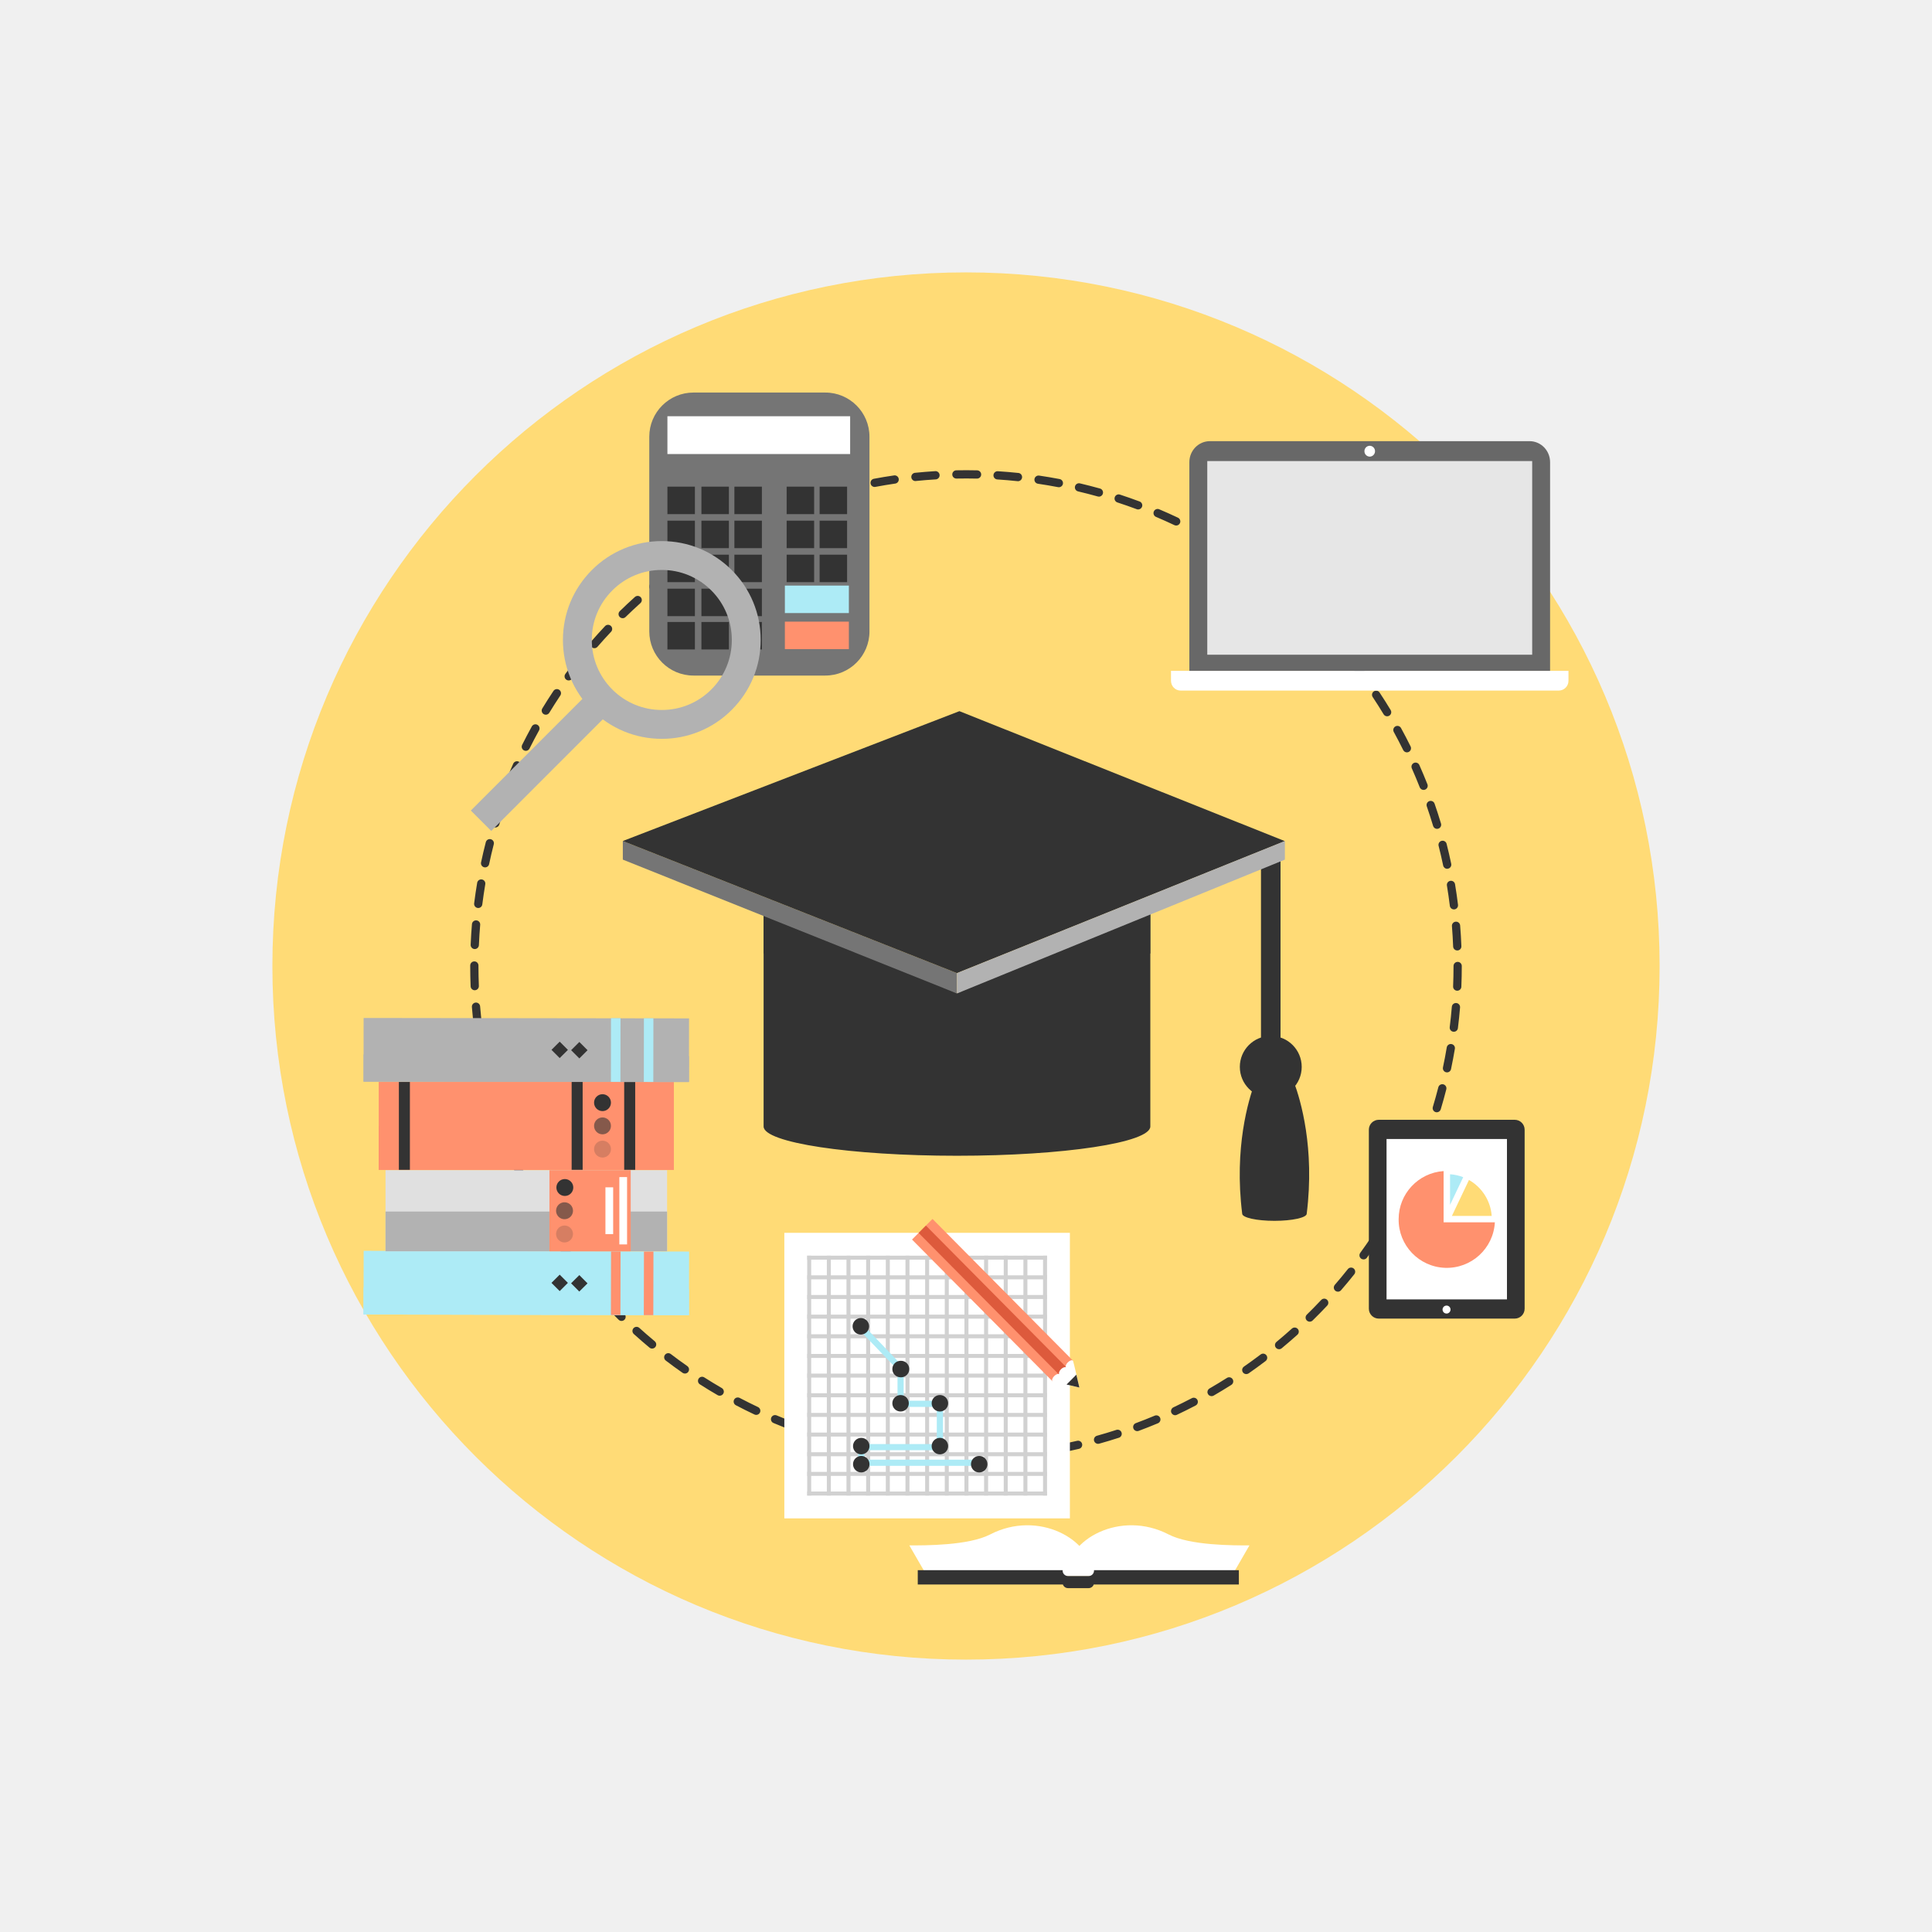
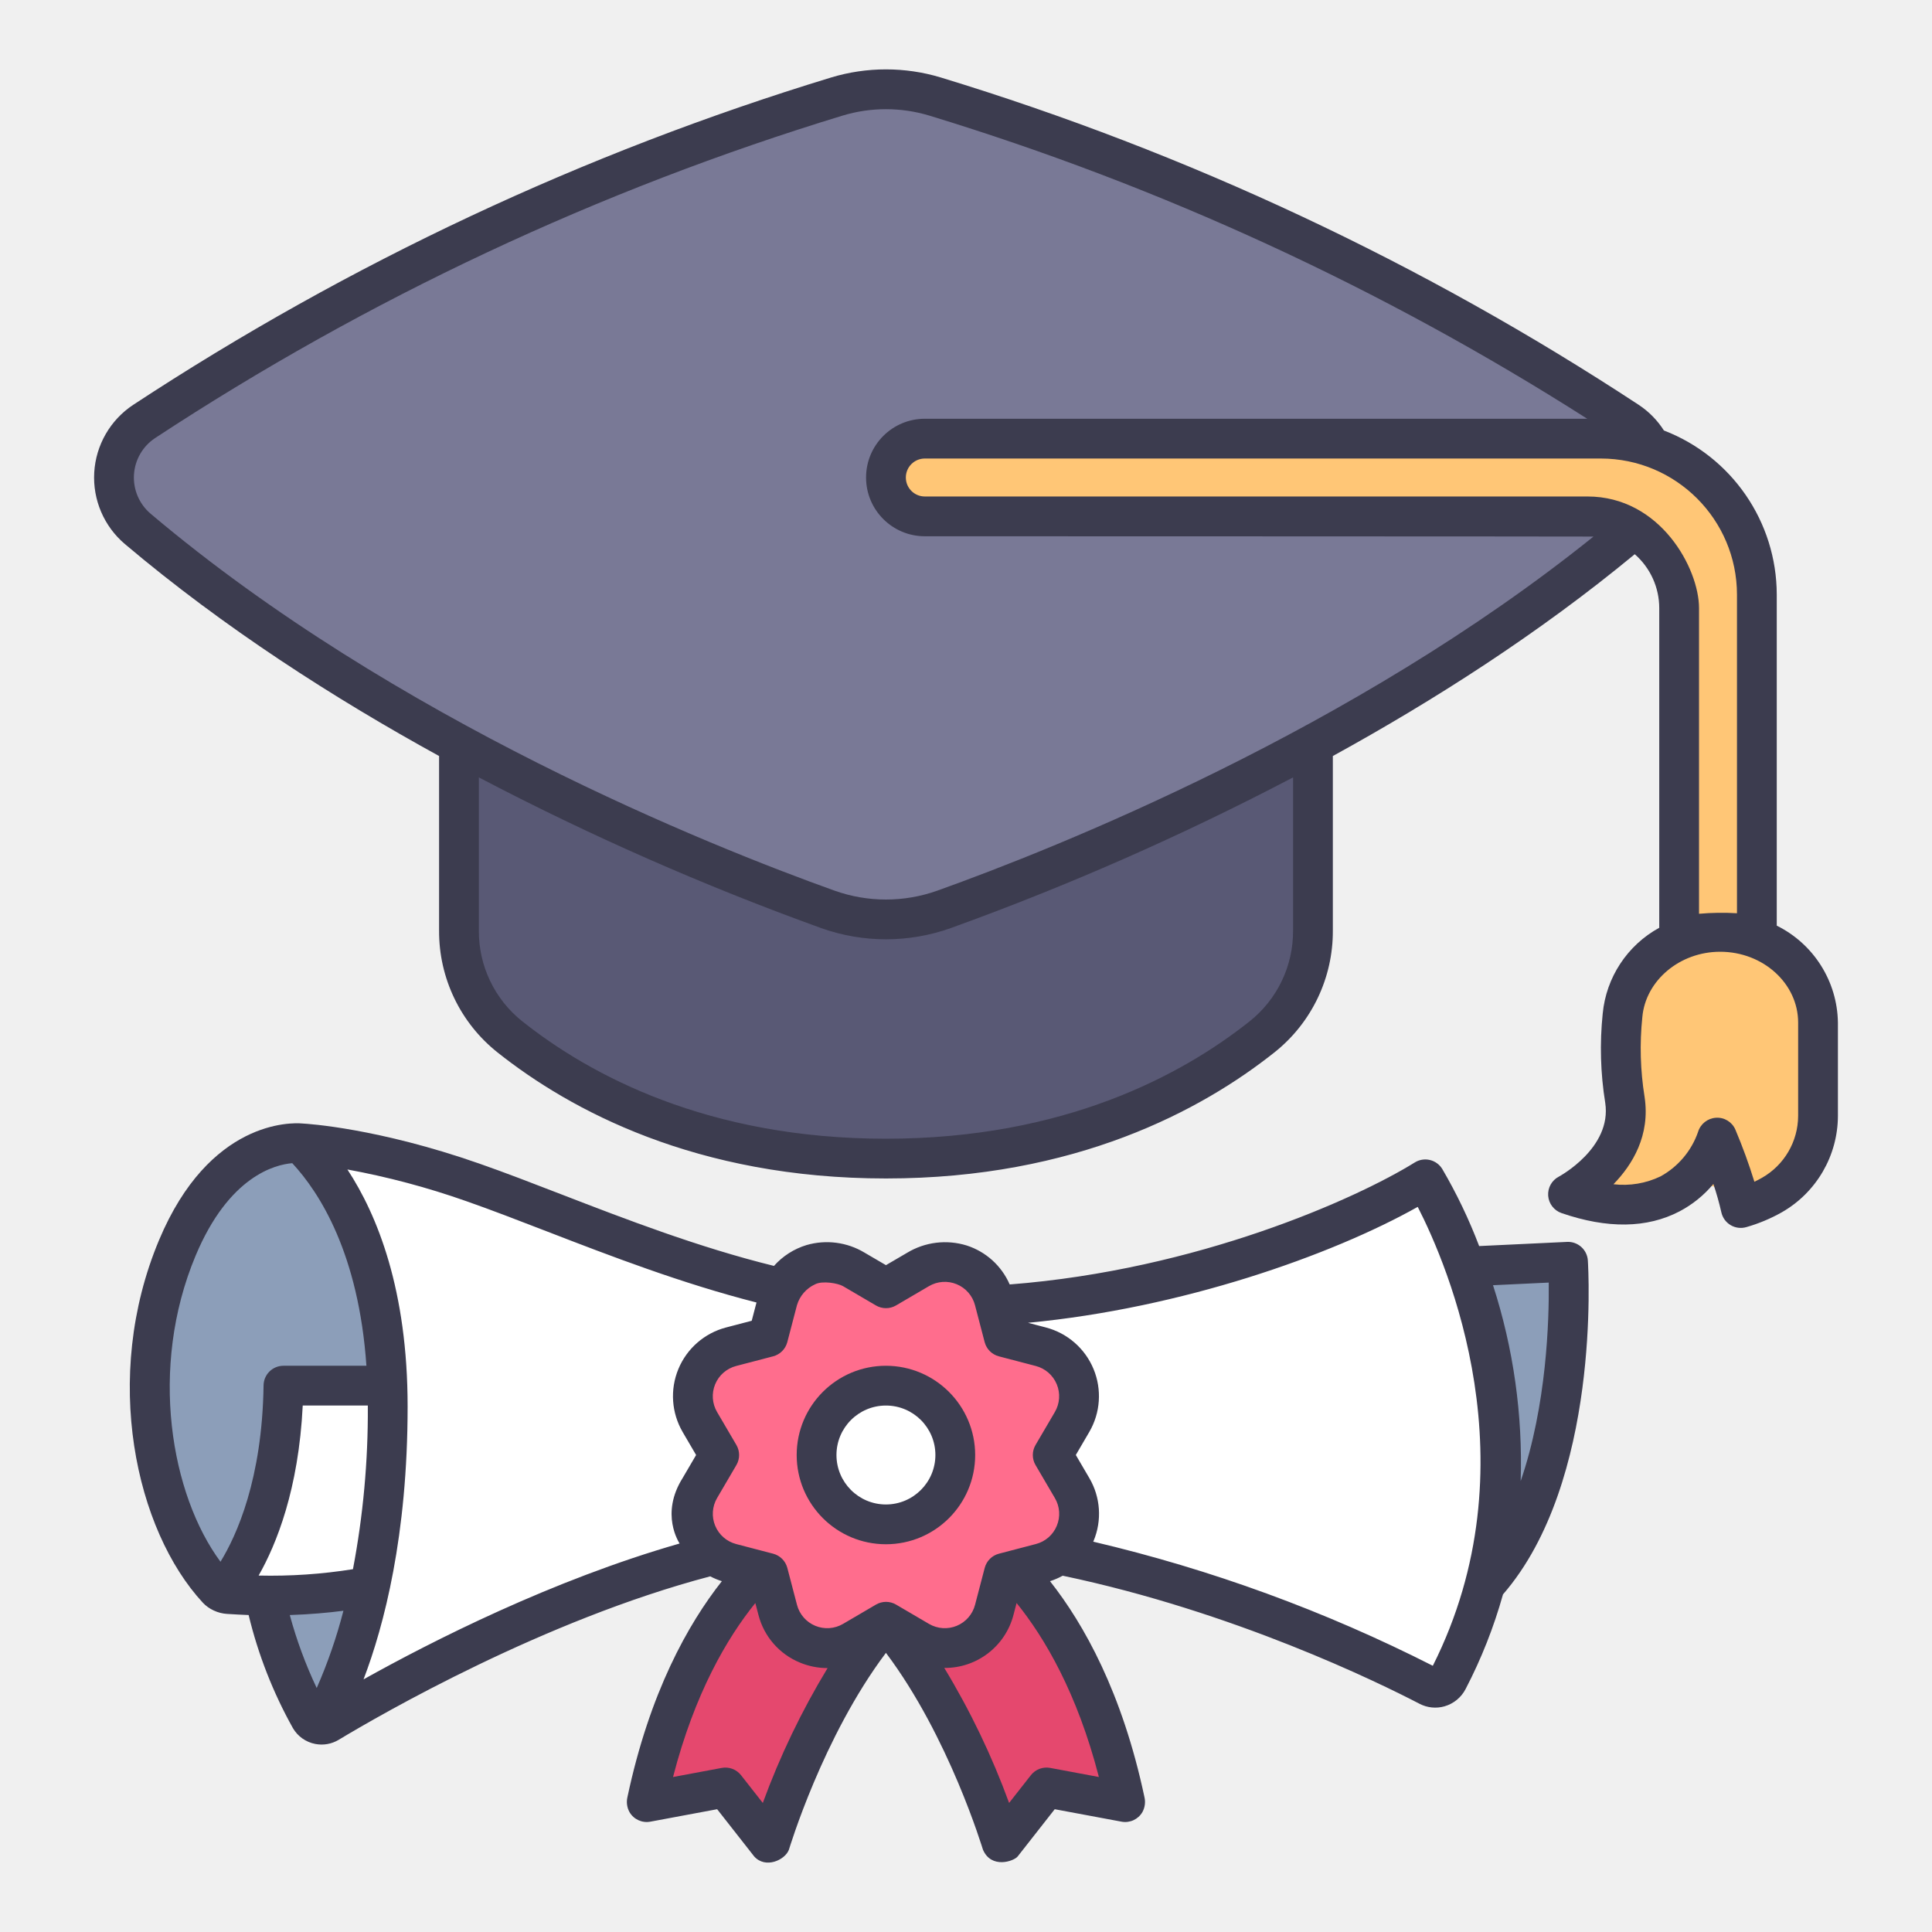
- <svg xmlns="http://www.w3.org/2000/svg" viewBox="0 0 180 180" xml:space="preserve">
-   <path fill="#FFDB76" d="M154.622 89.999c0 35.691-28.933 64.623-64.623 64.623-35.689 0-64.621-28.932-64.621-64.623 0-35.689 28.932-64.621 64.621-64.621 35.69 0 64.623 28.932 64.623 64.621z" />
-   <path fill="#333" d="M90.937 136.181a.384.384 0 0 1-.007-.768 47.812 47.812 0 0 0 1.902-.078.38.38 0 0 1 .406.36.382.382 0 0 1-.359.406c-.638.04-1.289.066-1.935.079l-.007.001zm-1.919-.001h-.008a46.52 46.52 0 0 1-1.934-.081.382.382 0 0 1-.359-.406.384.384 0 0 1 .406-.359 48.77 48.77 0 0 0 1.902.079.384.384 0 0 1-.007.767zm5.75-.236a.383.383 0 0 1-.039-.765c.63-.066 1.267-.146 1.889-.236a.387.387 0 0 1 .435.325.386.386 0 0 1-.324.436c-.633.091-1.279.173-1.921.238-.014.002-.028.002-.04.002zm-9.58-.004a.383.383 0 0 1-2.285-.679.382.382 0 0 1 .436-.324c.626.092 1.261.171 1.888.237a.384.384 0 0 1-.039.766zm13.376-.549a.386.386 0 0 1-.377-.312.385.385 0 0 1 .306-.449 42.697 42.697 0 0 0 1.862-.393.384.384 0 1 1 .175.748c-.624.146-1.261.28-1.894.4a.437.437 0 0 1-.072.006zm-17.172-.009a.351.351 0 0 1-.072-.007 45.423 45.423 0 0 1-1.894-.401.383.383 0 0 1-.286-.462.381.381 0 0 1 .461-.285c.613.143 1.239.276 1.862.395.208.04.345.24.306.448a.385.385 0 0 1-.377.312zm20.91-.862a.386.386 0 0 1-.37-.281.386.386 0 0 1 .268-.473c.61-.17 1.224-.355 1.822-.55a.384.384 0 0 1 .237.73c-.609.198-1.233.386-1.854.559a.362.362 0 0 1-.103.015zm-24.648-.013a.382.382 0 0 1-.104-.014 47.065 47.065 0 0 1-1.853-.559.384.384 0 1 1 .237-.73c.6.195 1.213.38 1.822.551a.383.383 0 0 1-.102.752zm28.299-1.172a.384.384 0 0 1-.133-.743c.59-.22 1.183-.454 1.765-.698a.384.384 0 1 1 .298.708c-.591.248-1.195.487-1.795.71a.4.4 0 0 1-.135.023zM74 133.318a.392.392 0 0 1-.134-.025 45.067 45.067 0 0 1-1.804-.715.384.384 0 1 1 .298-.708c.585.246 1.182.483 1.772.704a.384.384 0 0 1-.132.744zm35.482-1.465a.385.385 0 0 1-.163-.732c.568-.269 1.14-.553 1.7-.845a.385.385 0 1 1 .356.681c-.568.297-1.151.587-1.729.858a.371.371 0 0 1-.164.038zm-39.027-.03a.383.383 0 0 1-.163-.037 43.1 43.1 0 0 1-1.735-.865.384.384 0 0 1 .357-.68c.562.296 1.137.581 1.706.851a.385.385 0 0 1 .184.511.386.386 0 0 1-.349.22zm42.422-1.747a.383.383 0 0 1-.192-.715 45.29 45.29 0 0 0 1.626-.984.383.383 0 1 1 .412.647c-.541.344-1.099.681-1.653 1.003a.398.398 0 0 1-.193.049zm-45.825-.04a.373.373 0 0 1-.191-.052 42.224 42.224 0 0 1-1.656-1.008.383.383 0 1 1 .413-.646 46.38 46.38 0 0 0 1.627.99.383.383 0 0 1-.193.716zm49.061-2.014a.383.383 0 0 1-.219-.699c.52-.361 1.038-.738 1.539-1.117a.384.384 0 1 1 .463.611c-.508.386-1.035.769-1.563 1.137a.388.388 0 0 1-.22.068zm-52.3-.05a.378.378 0 0 1-.221-.07 43.651 43.651 0 0 1-1.563-1.141.383.383 0 1 1 .465-.611c.503.384 1.02.762 1.538 1.123a.383.383 0 0 1-.219.699zm55.355-2.268a.384.384 0 0 1-.245-.68 46.48 46.48 0 0 0 1.44-1.242.386.386 0 0 1 .544.028c.141.157.128.4-.03.543-.476.427-.969.852-1.465 1.264a.382.382 0 0 1-.244.087zm-58.411-.06a.382.382 0 0 1-.245-.089c-.494-.41-.986-.838-1.463-1.268a.384.384 0 1 1 .516-.569c.468.423.952.842 1.439 1.247a.384.384 0 0 1-.247.679zm61.264-2.506a.383.383 0 0 1-.268-.657c.452-.443.9-.9 1.334-1.359a.384.384 0 1 1 .559.526c-.439.467-.896.932-1.355 1.382a.389.389 0 0 1-.27.108zm-64.112-.068a.385.385 0 0 1-.269-.11 47.726 47.726 0 0 1-1.353-1.385.382.382 0 0 1 .019-.542.381.381 0 0 1 .542.018c.431.46.879.917 1.33 1.361a.384.384 0 0 1-.269.658zm66.741-2.726a.385.385 0 0 1-.29-.636c.413-.478.822-.971 1.215-1.466a.384.384 0 0 1 .602.478c-.4.503-.815 1.005-1.236 1.489a.378.378 0 0 1-.291.135zm-69.365-.073a.386.386 0 0 1-.291-.133c-.42-.488-.834-.989-1.232-1.492a.385.385 0 0 1 .603-.477c.391.493.799.986 1.211 1.467a.383.383 0 0 1-.291.635zm71.755-2.934a.383.383 0 0 1-.31-.61c.371-.51.739-1.036 1.09-1.562a.38.38 0 0 1 .532-.107.385.385 0 0 1 .106.533c-.356.535-.73 1.07-1.108 1.589a.385.385 0 0 1-.31.157zm-74.136-.074a.388.388 0 0 1-.312-.158 48.424 48.424 0 0 1-1.103-1.588.387.387 0 0 1 .108-.533.383.383 0 0 1 .532.107c.348.524.714 1.05 1.085 1.562a.384.384 0 0 1-.31.61zm76.267-3.122a.385.385 0 0 1-.328-.584c.328-.538.65-1.093.955-1.648a.384.384 0 1 1 .674.371 45.47 45.47 0 0 1-.973 1.677.386.386 0 0 1-.328.184zm-78.386-.072a.38.38 0 0 1-.329-.187 44.739 44.739 0 0 1-.966-1.672.383.383 0 1 1 .672-.37c.304.552.622 1.104.95 1.645a.386.386 0 0 1-.327.584zm80.243-3.294a.386.386 0 0 1-.345-.556c.283-.568.558-1.147.814-1.725.087-.193.314-.28.507-.193.193.086.28.312.194.508a48.93 48.93 0 0 1-.827 1.753.381.381 0 0 1-.343.213zm-82.089-.064a.383.383 0 0 1-.344-.213 44.748 44.748 0 0 1-.821-1.748.383.383 0 1 1 .701-.312c.256.575.528 1.153.808 1.718a.383.383 0 0 1-.344.555zm83.657-3.447a.385.385 0 0 1-.358-.526c.233-.588.458-1.189.666-1.787a.383.383 0 1 1 .725.252 44.5 44.5 0 0 1-.678 1.818.38.38 0 0 1-.355.243zm-85.211-.051a.382.382 0 0 1-.358-.243 47.114 47.114 0 0 1-.673-1.813.384.384 0 1 1 .725-.253c.206.596.429 1.195.661 1.784a.384.384 0 0 1-.355.525zm86.477-3.583a.385.385 0 0 1-.368-.496c.183-.606.354-1.225.511-1.833a.383.383 0 1 1 .743.191 45.35 45.35 0 0 1-.518 1.864.388.388 0 0 1-.368.274zm-87.738-.042a.383.383 0 0 1-.367-.274 45.045 45.045 0 0 1-.518-1.865.383.383 0 1 1 .744-.189c.156.612.327 1.229.509 1.833a.383.383 0 0 1-.368.495zm88.689-3.677a.385.385 0 0 1-.376-.463c.131-.617.251-1.246.355-1.87a.384.384 0 0 1 .757.128 47.852 47.852 0 0 1-.36 1.9.383.383 0 0 1-.376.305zm-89.637-.042a.382.382 0 0 1-.375-.306 45.18 45.18 0 0 1-.359-1.902.384.384 0 0 1 .757-.125c.104.623.223 1.252.354 1.869a.384.384 0 0 1-.377.464zm90.273-3.742a.384.384 0 0 1-.382-.432c.078-.626.146-1.263.197-1.894a.383.383 0 1 1 .766.063c-.053.642-.12 1.289-.2 1.925a.384.384 0 0 1-.381.338zm-90.905-.043a.385.385 0 0 1-.381-.337 46.004 46.004 0 0 1-.198-1.926.383.383 0 0 1 .352-.413.382.382 0 0 1 .414.352c.052.628.117 1.266.195 1.893a.386.386 0 0 1-.334.429l-.048.002zm91.224-3.782h-.018a.383.383 0 0 1-.367-.399 48.36 48.36 0 0 0 .039-1.903.384.384 0 0 1 .769 0c0 .642-.014 1.292-.04 1.936a.383.383 0 0 1-.383.366zm-91.538-.043a.383.383 0 0 1-.383-.368 47.495 47.495 0 0 1-.038-1.892v-.044a.383.383 0 0 1 .768 0v.044c0 .621.013 1.246.037 1.86a.382.382 0 0 1-.368.398c-.004.002-.011.002-.016.002zm91.54-3.707a.384.384 0 0 1-.384-.367 44.368 44.368 0 0 0-.113-1.901.383.383 0 0 1 .352-.413.381.381 0 0 1 .413.353c.053.638.091 1.288.116 1.931a.381.381 0 0 1-.368.398l-.016-.001zm-91.536-.131h-.016a.384.384 0 0 1-.368-.4 47.91 47.91 0 0 1 .121-1.932.385.385 0 0 1 .767.064c-.054.63-.094 1.269-.12 1.899a.384.384 0 0 1-.384.369zm91.226-3.694a.387.387 0 0 1-.382-.336 46.66 46.66 0 0 0-.271-1.884.38.38 0 0 1 .315-.441.382.382 0 0 1 .441.315c.105.632.198 1.276.276 1.916a.384.384 0 0 1-.333.428c-.016.002-.03.002-.046.002zm-90.904-.13a.385.385 0 0 1-.381-.433c.08-.637.175-1.282.282-1.914a.382.382 0 1 1 .755.128 48.43 48.43 0 0 0-.277 1.882.382.382 0 0 1-.379.337zm90.275-3.655a.383.383 0 0 1-.375-.307 45.52 45.52 0 0 0-.43-1.854.385.385 0 0 1 .744-.19c.158.624.306 1.259.436 1.886a.383.383 0 0 1-.297.455.304.304 0 0 1-.078.01zm-89.637-.13a.384.384 0 0 1-.375-.463c.133-.629.282-1.263.442-1.884a.383.383 0 1 1 .743.191 42.95 42.95 0 0 0-.434 1.853.385.385 0 0 1-.376.303zm88.693-3.589a.385.385 0 0 1-.368-.274 44.427 44.427 0 0 0-.584-1.811.384.384 0 1 1 .725-.252c.211.605.41 1.226.595 1.843a.382.382 0 0 1-.258.476.352.352 0 0 1-.11.018zm-87.737-.127a.385.385 0 0 1-.367-.496 45.13 45.13 0 0 1 .601-1.846.381.381 0 0 1 .489-.235c.2.069.306.289.236.488a46.827 46.827 0 0 0-.591 1.815.384.384 0 0 1-.368.274zm86.482-3.501a.384.384 0 0 1-.357-.242 46.182 46.182 0 0 0-.732-1.751.384.384 0 1 1 .701-.312c.26.586.511 1.185.746 1.78a.382.382 0 0 1-.218.497.347.347 0 0 1-.14.028zm-85.212-.132a.387.387 0 0 1-.358-.526c.239-.6.492-1.199.755-1.786a.385.385 0 0 1 .508-.193c.193.086.28.314.193.506a43.807 43.807 0 0 0-.741 1.758.385.385 0 0 1-.357.241zm83.66-3.367a.388.388 0 0 1-.346-.214 45.684 45.684 0 0 0-.877-1.685.383.383 0 1 1 .672-.369c.31.563.609 1.14.893 1.713a.384.384 0 0 1-.342.555zm-82.09-.143a.384.384 0 0 1-.343-.557c.287-.575.591-1.152.901-1.715a.384.384 0 0 1 .673.371 45.13 45.13 0 0 0-.888 1.688.38.38 0 0 1-.343.213zm80.247-3.218a.38.38 0 0 1-.328-.185c-.326-.54-.667-1.08-1.017-1.606a.383.383 0 1 1 .639-.424c.355.535.703 1.085 1.033 1.633a.382.382 0 0 1-.327.582zm-78.386-.147a.383.383 0 0 1-.327-.583c.333-.549.684-1.099 1.041-1.633a.383.383 0 1 1 .638.427 45.401 45.401 0 0 0-1.024 1.605.384.384 0 0 1-.328.184zm76.27-3.048a.386.386 0 0 1-.312-.158 47.821 47.821 0 0 0-1.147-1.517.384.384 0 1 1 .602-.477 51.51 51.51 0 0 1 1.167 1.542.384.384 0 0 1-.31.61zm-74.137-.144a.382.382 0 0 1-.31-.61c.378-.518.772-1.036 1.175-1.541a.384.384 0 0 1 .6.479 50.067 50.067 0 0 0-1.155 1.515.381.381 0 0 1-.31.157zm71.759-2.866a.386.386 0 0 1-.293-.134 43.74 43.74 0 0 0-1.27-1.416.384.384 0 0 1 .562-.525c.438.468.872.953 1.292 1.441a.385.385 0 0 1-.291.634zm-69.366-.139a.383.383 0 0 1-.29-.635c.42-.484.855-.968 1.298-1.437a.385.385 0 0 1 .56.527c-.436.461-.864.937-1.277 1.411a.38.38 0 0 1-.291.134zm66.745-2.663a.389.389 0 0 1-.271-.109 44.977 44.977 0 0 0-1.384-1.307.384.384 0 0 1 .515-.569c.476.431.95.878 1.408 1.328a.385.385 0 0 1-.268.657zm-64.112-.13a.383.383 0 0 1-.267-.658c.46-.45.935-.895 1.412-1.323a.384.384 0 0 1 .514.572c-.469.421-.937.858-1.39 1.301a.39.39 0 0 1-.269.108zm61.264-2.447a.381.381 0 0 1-.244-.088 45.055 45.055 0 0 0-1.49-1.188.384.384 0 0 1 .466-.61c.51.389 1.019.795 1.515 1.207a.382.382 0 0 1 .05.54.382.382 0 0 1-.297.139zm-58.409-.117a.383.383 0 0 1-.244-.68c.497-.41 1.008-.813 1.517-1.199a.383.383 0 1 1 .464.611c-.501.379-1.003.776-1.492 1.181a.383.383 0 0 1-.245.087zm55.358-2.212a.376.376 0 0 1-.22-.07 48.483 48.483 0 0 0-1.584-1.059.385.385 0 0 1 .413-.648c.543.348 1.085.71 1.61 1.077a.384.384 0 0 1-.219.7zm-52.3-.102a.39.39 0 0 1-.316-.165.386.386 0 0 1 .098-.535 47.276 47.276 0 0 1 1.611-1.068.384.384 0 0 1 .41.649c-.532.337-1.065.691-1.584 1.051a.397.397 0 0 1-.219.068zm49.062-1.967a.373.373 0 0 1-.193-.052 46.714 46.714 0 0 0-1.668-.923.384.384 0 1 1 .359-.68c.568.3 1.139.614 1.695.938a.383.383 0 0 1 .139.525.381.381 0 0 1-.332.192zm-45.824-.084a.385.385 0 0 1-.192-.716c.555-.32 1.125-.633 1.694-.93a.384.384 0 1 1 .356.681c-.56.292-1.121.6-1.666.914a.406.406 0 0 1-.192.051zm42.422-1.706a.384.384 0 0 1-.164-.037 48.197 48.197 0 0 0-1.741-.78.385.385 0 0 1 .3-.707c.592.25 1.188.517 1.771.793a.387.387 0 0 1 .183.512.387.387 0 0 1-.349.219zm-39.026-.067a.384.384 0 0 1-.162-.733 46.325 46.325 0 0 1 1.764-.783.384.384 0 0 1 .297.709c-.58.243-1.164.502-1.735.771a.386.386 0 0 1-.164.036zm35.484-1.431a.368.368 0 0 1-.134-.024c-.595-.222-1.2-.435-1.802-.63a.384.384 0 0 1 .237-.731c.612.201 1.229.417 1.832.642.199.075.3.296.226.495a.386.386 0 0 1-.359.248zm-31.954-.048a.383.383 0 0 1-.133-.744 48.15 48.15 0 0 1 1.829-.635.385.385 0 0 1 .237.731c-.604.195-1.208.405-1.799.623a.357.357 0 0 1-.134.025zm28.301-1.145a.374.374 0 0 1-.104-.015 45.316 45.316 0 0 0-1.844-.475.384.384 0 1 1 .176-.748c.626.149 1.256.31 1.874.482a.386.386 0 0 1-.102.756zm-24.65-.035a.384.384 0 0 1-.102-.754 44.07 44.07 0 0 1 1.877-.479.383.383 0 1 1 .173.748c-.615.143-1.236.301-1.844.47a.374.374 0 0 1-.104.015zm20.913-.843a.358.358 0 0 1-.072-.007 44.502 44.502 0 0 0-1.876-.318.385.385 0 0 1-.324-.437.386.386 0 0 1 .438-.322c.633.094 1.275.202 1.907.322.208.04.345.241.306.45a.387.387 0 0 1-.379.312zm-17.174-.025a.385.385 0 0 1-.07-.761 42.901 42.901 0 0 1 1.909-.317.384.384 0 0 1 .111.759 45.94 45.94 0 0 0-1.878.313.456.456 0 0 1-.072.006zm13.378-.537-.041-.002a45.696 45.696 0 0 0-1.896-.161.382.382 0 0 1-.359-.407.384.384 0 0 1 .408-.358c.642.04 1.291.095 1.928.162a.385.385 0 0 1-.04.766zm-9.581-.014a.385.385 0 0 1-.038-.766 46.816 46.816 0 0 1 1.928-.157.385.385 0 0 1 .047.766 47.038 47.038 0 0 0-1.937.157zm5.752-.229h-.01a46.433 46.433 0 0 0-1.903-.003.384.384 0 1 1-.015-.768 44.623 44.623 0 0 1 1.936.003.384.384 0 0 1-.008.768zM107.173 84.4l-18.014 8.151L71.143 84.4v20.55c0 1.507 8.066 2.729 18.015 2.729s18.015-1.223 18.015-2.729V84.4z" />
-   <path fill="#333" d="M107.172 84.4v4.429l-18.017 8.146-18.012-8.151V84.4l18.016 8.152 18.013-8.152z" />
-   <path fill="#757575" d="M89.157 90.664v1.894l-31.13-12.47v-1.722l.012-.007 31.118 12.305z" />
-   <path fill="#333" d="m89.157 90.665-31.131-12.31 31.361-12.098 30.323 12.109zM117.483 79.597h1.821v19.119h-1.821z" />
-   <path fill="#333" d="M121.277 99.4a2.882 2.882 0 1 0-5.765 0c0 1.59 1.29 2.884 2.882 2.884a2.884 2.884 0 0 0 2.883-2.884z" />
-   <path fill="#333" d="M120.562 100.845h-3.639c-.609 1.627-1.956 6.101-1.191 12.232h.001c0 .367 1.346.665 3.005.665 1.66 0 3.006-.298 3.006-.665.764-6.132-.576-10.605-1.182-12.232z" />
-   <g>
-     <path fill="#B2B2B2" d="m89.157 90.664.001 1.894 30.552-12.47v-1.722l-.014-.007-30.538 12.305z" />
-   </g>
-   <g>
-     <path fill-rule="evenodd" clip-rule="evenodd" fill="#FF916E" d="M35.285 100.803h27.498v8.186H35.285z" />
-     <path fill-rule="evenodd" clip-rule="evenodd" fill="#FF916E" d="M35.285 104.896h27.498v4.093H35.285z" />
-     <path fill-rule="evenodd" clip-rule="evenodd" fill="#333" d="M58.154 100.803h1.027v8.186h-1.027zM53.258 100.803h1.026v8.186h-1.026zM37.162 100.803h1.027v8.186h-1.027zM56.134 103.519a.787.787 0 1 1 0-1.574.787.787 0 0 1 0 1.574z" />
-     <path fill-rule="evenodd" clip-rule="evenodd" fill="#333" d="M56.134 105.683a.787.787 0 1 1 0-1.574.787.787 0 0 1 0 1.574z" opacity=".6" />
-     <path fill-rule="evenodd" clip-rule="evenodd" fill="#333" d="M56.134 107.848a.787.787 0 1 1 0-1.575.787.787 0 0 1 0 1.575z" opacity=".2" />
-     <g>
-       <path fill-rule="evenodd" clip-rule="evenodd" fill="#ADEBF6" d="m33.868 122.465.014-5.93 30.32.07-.014 5.93z" />
-       <path fill-rule="evenodd" clip-rule="evenodd" fill="#ADEBF6" d="m64.188 122.534.003-2.416-30.318-.176-.006 2.524z" />
-       <path fill-rule="evenodd" clip-rule="evenodd" fill="#FF916E" d="m59.982 122.528.014-5.931.885.002-.014 5.93zM56.917 122.515l.014-5.931.886.002-.014 5.93z" />
-       <path fill-rule="evenodd" clip-rule="evenodd" fill="#333" d="m53.207 119.562.768-.764.763.769-.768.763zM51.38 119.522l.766-.765.764.766-.766.765z" />
-     </g>
-     <g>
-       <path fill-rule="evenodd" clip-rule="evenodd" fill="#B2B2B2" d="m33.87 100.771.007-5.93 30.32.04-.007 5.93z" />
-       <path fill-rule="evenodd" clip-rule="evenodd" fill="#B2B2B2" d="m64.19 100.811.002-2.415-30.319-.145-.003 2.523z" />
-       <path fill-rule="evenodd" clip-rule="evenodd" fill="#ADEBF6" d="m59.983 100.802.008-5.93.885.001-.008 5.93zM56.918 100.794l.007-5.931h.885l-.007 5.932z" />
-       <path fill-rule="evenodd" clip-rule="evenodd" fill="#333" d="m53.21 97.843.766-.765.765.766-.766.766zM51.38 97.812l.766-.764.765.767-.766.764z" />
-     </g>
-     <g>
-       <path fill-rule="evenodd" clip-rule="evenodd" fill="#E0E0E0" d="M62.151 109.025v7.554H35.917v-7.554z" />
-       <path fill-rule="evenodd" clip-rule="evenodd" fill="#B2B2B2" d="M62.152 112.878v3.701H35.918v-3.7z" />
-       <path fill-rule="evenodd" clip-rule="evenodd" fill="#FF916E" d="M51.188 109.025h7.574v7.554h-7.574z" />
-       <path fill-rule="evenodd" clip-rule="evenodd" fill="#333" d="M52.625 111.425a.787.787 0 1 1-.001-1.575.787.787 0 0 1 .001 1.575z" />
-       <path fill-rule="evenodd" clip-rule="evenodd" fill="#333" d="M52.625 113.59a.788.788 0 1 1 0-1.575.788.788 0 0 1 0 1.575z" opacity=".6" />
-       <path fill-rule="evenodd" clip-rule="evenodd" fill="#333" d="M52.625 115.755a.788.788 0 1 1 0-1.575.788.788 0 0 1 0 1.575z" opacity=".2" />
-       <g>
-         <path fill-rule="evenodd" clip-rule="evenodd" fill="#FFF" d="M58.423 109.667v6.271h-.72v-6.27z" />
-       </g>
-       <g>
-         <path fill-rule="evenodd" clip-rule="evenodd" fill="#FFF" d="M57.127 110.622v4.359h-.72v-4.36z" />
-       </g>
-     </g>
-     <g>
-       <path fill="#FFF" d="M73.075 114.86h26.604v26.604H73.075z" />
-       <path fill="#D1D1D1" d="M97.551 116.988v22.347h-.372v-22.347zM95.72 116.988v22.347h-.372v-22.347zM93.888 116.988v22.347h-.372v-22.347zM92.059 116.988v22.347h-.373v-22.347zM90.228 116.988v22.347h-.373v-22.347zM88.395 116.988v22.347h-.372v-22.347zM84.733 116.989v22.347h-.373v-22.347zM86.564 116.988v22.347h-.372v-22.347zM82.901 116.988v22.347h-.372v-22.347zM81.07 116.988v22.347h-.373v-22.347zM79.24 116.988v22.347h-.374v-22.347zM77.408 116.988v22.347h-.373v-22.347zM75.577 116.988v22.347h-.372v-22.347z" />
-       <g>
-         <path fill="#D1D1D1" d="M97.552 139.335H75.205v-.372h22.347zM97.552 137.505H75.205v-.373h22.347zM97.552 135.674H75.205v-.373h22.347zM97.552 133.842H75.205v-.372h22.347zM97.552 132.01H75.205v-.372h22.347zM97.552 130.18H75.205v-.374h22.347zM97.552 126.516H75.205v-.372h22.347zM97.552 128.347H75.205v-.372h22.347zM97.552 124.685H75.205v-.373h22.347zM97.552 122.855H75.205v-.373h22.347zM97.552 121.024H75.205v-.372h22.347zM97.552 119.193H75.205v-.373h22.347zM97.552 117.36H75.205v-.371h22.347z" />
-       </g>
-       <g>
-         <path fill="#ADEBF6" d="M79.957 136.57v-2.033h7.323v-3.46h-3.661v-3.463l-3.584-3.738.417-.398 3.742 3.905v3.119h3.662v4.61H80.53v.883h10.701v.575z" />
-         <path fill="#333" d="M80.243 124.338a.77.77 0 1 1 0-1.538.77.77 0 0 1 0 1.538zM83.905 128.32a.768.768 0 1 1 0-1.536.769.769 0 1 1 0 1.536zM83.905 131.508a.768.768 0 1 1 0-1.536.768.768 0 0 1 0 1.536zM87.569 131.508a.768.768 0 1 1-.001-1.537.768.768 0 0 1 .001 1.537zM87.569 135.498a.768.768 0 1 1-.002-1.536.768.768 0 0 1 .002 1.536zM80.243 135.498a.768.768 0 1 1-.001-1.537.768.768 0 0 1 .001 1.537zM80.243 137.184a.768.768 0 1 1-.001-1.537.768.768 0 0 1 .001 1.537z" />
-         <circle fill="#333" cx="91.231" cy="136.416" r=".768" />
-       </g>
-       <g>
-         <path fill-rule="evenodd" clip-rule="evenodd" fill="#FF916E" d="m98.06 128.692-13.089-13.205 1.908-1.922 13.091 13.206z" />
-         <path fill-rule="evenodd" clip-rule="evenodd" fill="#DD5A3C" d="m98.675 128.073-13.089-13.204.68-.684 13.089 13.205z" />
-         <path fill-rule="evenodd" clip-rule="evenodd" fill="#FFF" d="M100.563 129.271s-.562-2.469-.594-2.5c-.09-.09-.309-.018-.487.163-.164.165-.232.358-.172.46-.102-.06-.295.01-.459.174-.164.166-.231.359-.172.461-.102-.06-.295.009-.459.175-.179.181-.251.398-.16.489.032.03 2.503.578 2.503.578z" />
-         <path fill-rule="evenodd" clip-rule="evenodd" fill="#333" d="m100.28 128.077-.911.917 1.194.277z" />
-       </g>
-     </g>
-     <g>
-       <path fill="#757575" d="M81.007 58.825a4.115 4.115 0 0 1-4.116 4.115H64.608a4.115 4.115 0 0 1-4.116-4.115V40.688a4.116 4.116 0 0 1 4.116-4.115H76.89a4.115 4.115 0 0 1 4.116 4.115v18.137z" />
-       <path fill="#FFF" d="M62.182 38.78h17.024v3.522H62.182z" />
-       <path fill="#333" d="M62.182 45.34h2.561v2.561h-2.561zM62.182 48.509h2.561v2.559h-2.561zM62.182 51.677h2.561v2.56h-2.561zM62.182 54.845h2.561v2.56h-2.561zM65.35 45.34h2.56v2.561h-2.56zM65.35 48.509h2.56v2.559h-2.56zM65.35 51.677h2.56v2.56h-2.56zM65.35 54.845h2.56v2.56h-2.56zM68.422 45.34h2.561v2.561h-2.561zM68.422 48.509h2.561v2.559h-2.561zM68.422 51.677h2.561v2.56h-2.561zM73.29 51.677h2.561v2.56H73.29zM76.362 51.677h2.559v2.56h-2.559zM73.29 48.509h2.561v2.559H73.29zM76.362 48.509h2.559v2.559h-2.559zM73.29 45.34h2.561v2.561H73.29zM76.362 45.34h2.559v2.561h-2.559zM68.422 54.845h2.561v2.56h-2.561zM62.182 57.949h2.561v2.56h-2.561zM65.35 57.949h2.56v2.56h-2.56zM68.422 57.949h2.561v2.56h-2.561z" />
-       <path fill="#FF916E" d="M73.125 57.917h5.962v2.56h-5.962z" />
-       <path fill="#ADEBF6" d="M73.125 54.558h5.962v2.56h-5.962z" />
-     </g>
-     <g>
-       <path fill="#B2B2B2" d="M61.659 68.835a9.154 9.154 0 0 1-6.515-2.697 9.154 9.154 0 0 1-2.697-6.514c0-2.46.958-4.773 2.697-6.514a9.157 9.157 0 0 1 6.515-2.698c2.461 0 4.773.959 6.514 2.698a9.157 9.157 0 0 1 2.698 6.514c0 2.46-.959 4.774-2.698 6.514a9.15 9.15 0 0 1-6.514 2.697zm0-15.734a6.487 6.487 0 0 0-4.614 1.911 6.48 6.48 0 0 0-1.909 4.612c0 1.743.679 3.381 1.909 4.613a6.486 6.486 0 0 0 4.614 1.91c1.741 0 3.38-.678 4.613-1.91a6.49 6.49 0 0 0 1.909-4.613 6.485 6.485 0 0 0-1.909-4.612 6.482 6.482 0 0 0-4.613-1.911z" />
-       <path fill="#B2B2B2" d="m43.866 75.517 11.276-11.283 1.902 1.9-11.277 11.283z" />
-     </g>
-     <g>
-       <path fill="#FFF" d="M109.098 62.501v.919c0 .508.401.919.896.919h35.239a.908.908 0 0 0 .898-.919v-.919h-37.033z" />
-       <path fill="#686868" d="M144.418 62.501V43.06c0-1.082-.856-1.958-1.913-1.958h-29.782c-1.056 0-1.913.876-1.913 1.958v19.441h33.608z" />
-       <path fill="#E6E6E6" d="M112.479 42.957h30.271v18.041h-30.271z" />
-       <path fill="#FFF" d="M128.107 42.038a.5.5 0 0 1-.493.505.5.5 0 0 1-.493-.505.5.5 0 0 1 .493-.506.5.5 0 0 1 .493.506z" />
-     </g>
-     <g>
-       <path fill="#FFF" d="M116.407 143.982c-1.499 0-5.52.018-7.538-1.025-4.448-2.303-9.517.431-9.562 3.879h15.45l1.65-2.854z" />
-       <path fill="#FFF" d="M84.721 143.982c1.499 0 5.519.018 7.537-1.025 4.449-2.303 9.517.431 9.562 3.879H86.37l-1.649-2.854z" />
-       <path fill="#333" d="M115.423 146.292v1.33H101.9a.505.505 0 0 1-.476.341h-1.92a.502.502 0 0 1-.477-.341H85.506v-1.33h13.497l-.002.041c0 .277.227.503.504.503h1.92a.503.503 0 0 0 .502-.503l-.002-.041h13.498z" />
-     </g>
-     <g>
-       <path fill="#333" d="M141.124 104.328h-12.667a.923.923 0 0 0-.924.925v16.675c0 .51.413.923.924.923h12.667a.923.923 0 0 0 .923-.923v-16.675a.924.924 0 0 0-.923-.925z" />
-       <path fill="#FFF" d="M134.79 122.38a.372.372 0 1 1-.001-.743.372.372 0 0 1 .001.743zM129.181 106.119H140.4v14.941h-11.219z" />
-       <path fill="#FF916E" d="M134.498 113.881v-4.774a4.49 4.49 0 0 0-4.19 4.476 4.486 4.486 0 0 0 8.965.299h-4.775z" />
-       <path fill="#FFDB76" d="M135.271 113.283h3.707a4.2 4.2 0 0 0-2.117-3.347l-1.59 3.347z" />
-       <path fill="#ADEBF6" d="M135.097 109.402v2.853l1.226-2.579a4.117 4.117 0 0 0-1.226-.274z" />
-     </g>
+ <svg xmlns="http://www.w3.org/2000/svg" viewBox="0 0 340 340">
+   <g id="Layer_30" data-name="Layer 30">
+     <path d="M246.988,223.6l24.093-1.545a3.869,3.869,0,0,1,4.09,3.393c1.208,9.758,2.186,37.713-20.268,64.832Z" style="fill:#8c9eb9" />
+     <path d="M56.817,305.1s-9.829-11.072-14.171-35.853l30.643-.638S73.606,292.329,56.817,305.1Z" style="fill:#8c9eb9" />
+     <path d="M52.926,201.2s-14.3.868-22.683,20.864c0,0-11.866,34.1,8.775,58.386l38.639-10.873S74.635,216.862,52.926,201.2Z" style="fill:#8c9eb9" />
+     <path d="M76.338,243.852H49.885c.109,14.953-3,27.359-10.867,36.6a105.011,105.011,0,0,0,13.878.2h0c12.622-.675,19.941-3.511,19.941-3.511Z" style="fill:#fff" />
+     <path d="M253.088,211.716a4.47,4.47,0,0,0-6.148-1.917c-17.5,9.545-54.2,22.62-91.026,19.816-26.748-2.036-53.174-14.71-72.733-21.545-18.009-6.293-30.255-6.866-30.255-6.866,5.751,5.676,15.308,19.188,15.308,46.321,0,38.812-11.417,57.573-11.417,57.573s49.378-32.579,90.619-35.048c44.383-1.633,89.044,19.08,102.257,25.783a4.458,4.458,0,0,0,6.021-1.986C273.111,258.278,258.966,223.461,253.088,211.716Z" style="fill:#fff" />
+     <path d="M172.567,271.235H139.261s-18.055,10.833-25.449,45.91l13.842-2.579,7.824,9.973s6.906-23.485,20.436-39.264c13.53,15.779,20.436,39.264,20.436,39.264l7.823-9.973,13.842,2.579C190.622,282.068,172.567,271.235,172.567,271.235Z" style="fill:#e5486e" />
+     <path d="M80.77,127.658V163.77a23.855,23.855,0,0,0,8.951,18.693c11.128,8.844,32.827,21.432,66.193,21.432s55.065-12.588,66.192-21.432a23.852,23.852,0,0,0,8.951-18.693V127.658Z" style="fill:#595975" />
+     <path d="M286.478,74.178A474.513,474.513,0,0,0,164.55,16.985a29.986,29.986,0,0,0-17.272,0A474.524,474.524,0,0,0,25.349,74.178,11.839,11.839,0,0,0,24.24,93.072c43.363,36.653,98.875,58.879,121.446,66.96a30.328,30.328,0,0,0,20.456,0c22.57-8.081,78.083-30.307,121.445-66.96A11.838,11.838,0,0,0,286.478,74.178Z" style="fill:#797996" />
+     <path d="M155.914,84.033h0a6.84,6.84,0,0,0,6.839,6.84H279.359A16.142,16.142,0,0,1,295.5,107.014v78.658h13.68V104.646a27.453,27.453,0,0,0-27.453-27.453H162.753A6.839,6.839,0,0,0,155.914,84.033Z" style="fill:#ffc676" />
+     <path d="M302.715,163.994c-8.985,0-16.443,6.4-17.178,14.7-.534,6.027.284,9.984.418,14.864a42.481,42.481,0,0,1-2.931,16.248,2.46,2.46,0,0,0,1.9,3.314c7.816,1.263,12.153-1.446,14.3-3.646a2.414,2.414,0,0,1,3.748.326c.51.769,1.055,1.636,1.55,2.515a2.985,2.985,0,0,0,2.827,1.528c12.589-1.047,12.589-12.116,12.589-17.463V179.964C319.943,171.144,312.23,163.994,302.715,163.994Z" style="fill:#ffc676" />
+     <path d="M155.914,226.7l5.8-3.4a9,9,0,0,1,13.251,5.489l1.7,6.5,6.5,1.7a9,9,0,0,1,5.489,13.251l-3.4,5.8,3.4,5.8a9,9,0,0,1-5.489,13.251l-6.5,1.7-1.7,6.5a9,9,0,0,1-13.251,5.489l-5.8-3.4-5.8,3.4a9,9,0,0,1-13.251-5.489l-1.7-6.5-6.5-1.7a9,9,0,0,1-5.489-13.251l3.4-5.8-3.4-5.8A9,9,0,0,1,128.651,237l6.5-1.7,1.7-6.5a9,9,0,0,1,13.251-5.489Z" style="fill:#ff6d8d" />
+     <circle cx="155.914" cy="256.057" r="12.205" style="fill:#fff" />
+     <path d="M312.68,162.9V104.645a31,31,0,0,0-19.86-28.888,15.156,15.156,0,0,0-4.406-4.494A477.046,477.046,0,0,0,165.559,13.634a33.367,33.367,0,0,0-19.289,0A476.989,476.989,0,0,0,23.414,71.263a15.338,15.338,0,0,0-1.433,24.482c17.44,14.741,36.84,27.168,55.29,37.3V163.77A27.2,27.2,0,0,0,87.544,185.2c12.737,10.123,34.939,22.191,68.369,22.191s55.633-12.068,68.371-22.192a27.2,27.2,0,0,0,10.274-21.433V133.047c17.695-9.72,36.256-21.559,53.132-35.516a12.6,12.6,0,0,1,4.31,9.484v56.256a19.3,19.3,0,0,0-9.95,15.112,60,60,0,0,0,.444,15.7c1.209,7.933-8.08,12.94-8.163,12.984a3.5,3.5,0,0,0,.474,6.416c8.071,2.78,15.056,2.681,20.758-.3a19.7,19.7,0,0,0,5.963-4.822,50.589,50.589,0,0,1,1.4,4.975,3.5,3.5,0,0,0,4.393,2.618,28.654,28.654,0,0,0,6.241-2.606,19.605,19.605,0,0,0,9.883-16.969V179.964A19.344,19.344,0,0,0,312.68,162.9Zm-85.122.87a20.241,20.241,0,0,1-7.629,15.954c-11.866,9.43-32.6,20.671-64.016,20.671S103.765,189.154,91.9,179.724a20.237,20.237,0,0,1-7.629-15.954V136.809a482.541,482.541,0,0,0,60.236,26.518,33.929,33.929,0,0,0,22.814,0,482.757,482.757,0,0,0,60.237-26.518Zm-62.6-7.033a26.922,26.922,0,0,1-18.1,0C125.02,148.915,69.557,126.794,26.5,90.4a8.338,8.338,0,0,1,.786-13.3,469.819,469.819,0,0,1,121-56.758,26.383,26.383,0,0,1,15.254,0A470.988,470.988,0,0,1,279.323,73.693H162.753a10.34,10.34,0,1,0,0,20.68s117.322.024,117.675.054C238.155,128.424,185.99,149.208,164.962,156.737Zm114.4-69.364H162.753a3.34,3.34,0,1,1,0-6.68H281.728a23.979,23.979,0,0,1,23.952,23.952v56.072a45.016,45.016,0,0,0-6.68.093V107.015C299,100.07,292.217,87.373,279.359,87.373Zm37.085,109.006a12.586,12.586,0,0,1-6.356,10.89q-.647.37-1.344.7A95.7,95.7,0,0,0,305.4,198.8a3.462,3.462,0,0,0-3.423-2.093,3.517,3.517,0,0,0-3.152,2.506,14.267,14.267,0,0,1-6.578,7.8,15.019,15.019,0,0,1-8.306,1.393c3.33-3.417,6.512-8.588,5.476-15.383A53.456,53.456,0,0,1,289.023,179c.572-6.452,6.587-11.507,13.692-11.507,7.57,0,13.729,5.594,13.729,12.47Z" style="fill:#3c3c4f" />
+     <path d="M155.914,240.352a15.705,15.705,0,1,0,15.7,15.706A15.723,15.723,0,0,0,155.914,240.352Zm0,24.41a8.705,8.705,0,1,1,8.7-8.7A8.715,8.715,0,0,1,155.914,264.762Z" style="fill:#3c3c4f" />
+     <path d="M59.6,306.179c7.5-4.516,36.184-21.078,65.39-28.77a12.594,12.594,0,0,0,2.045.854c-5.955,7.548-12.711,19.59-16.617,38a3.7,3.7,0,0,0,.364,2.64,3.5,3.5,0,0,0,3.669,1.681l11.756-2.192,6.514,8.305c1.984,2.224,5.427.647,6.111-1.172.076-.2,5.936-19.837,17.078-34.652,11.142,14.815,16.994,34.455,17.079,34.652,1.467,3.407,5.441,2.027,6.112,1.172l6.513-8.305,11.756,2.192a3.5,3.5,0,0,0,3.674-1.687,3.7,3.7,0,0,0,.359-2.633c-3.906-18.42-10.669-30.462-16.616-38a12.55,12.55,0,0,0,2.229-.966c30.195,6.335,55.568,18.782,62.807,22.544a5.971,5.971,0,0,0,4.39.443h0a6.068,6.068,0,0,0,3.718-3.062,86.556,86.556,0,0,0,6.571-16.636c17.222-19.867,15.036-57.166,14.933-58.764a3.5,3.5,0,0,0-3.659-3.269l-15.47.732a90.177,90.177,0,0,0-6.5-13.579,3.5,3.5,0,0,0-4.825-1.136c-10.256,6.369-38.175,18.905-71.293,21.471a12.392,12.392,0,0,0-7.578-6.861,12.9,12.9,0,0,0-10.467,1.285l-3.729,2.181-3.762-2.2a12.851,12.851,0,0,0-10.214-1.337,12.545,12.545,0,0,0-5.732,3.67c-13.207-3.25-26.022-8.188-37.365-12.573-5.135-1.985-9.984-3.86-14.506-5.44-17.786-6.214-30.043-6.994-31.173-7.054-1.82-.153-16.3-.664-25.183,20.549-10.131,24.182-4.082,51.05,7.722,63.791a6.094,6.094,0,0,0,1.919,1.37l.035.016a6.355,6.355,0,0,0,2.293.582c1.137.07,2.811.169,3.808.2a78.466,78.466,0,0,0,7.791,19.9,5.825,5.825,0,0,0,3.946,2.788h0A5.832,5.832,0,0,0,59.6,306.179Zm-20.8-31.343c-8.7-11.75-12.669-34.065-4.371-53.87,5.879-14.035,14.041-16.025,17.005-16.265,4.819,5.191,11.683,15.919,13.049,35.651h-14.6a3.5,3.5,0,0,0-3.5,3.451C46.151,260.312,41.641,270.216,38.807,274.836Zm16.933,22.22a77.029,77.029,0,0,1-4.735-12.833c3.578-.12,6.744-.406,9.438-.756A88.583,88.583,0,0,1,55.74,297.056ZM45.514,277.271c3.122-5.48,7.035-15.151,7.762-29.919H64.732c0,.059,0,.114,0,.172a148.783,148.783,0,0,1-2.618,28.627A91.625,91.625,0,0,1,45.514,277.271Zm74.627-25.251,2.362,4.038-2.361,4.036c-4.014,6.365-.615,11.389-.546,11.539-22.427,6.426-43.646,17.221-55.619,23.909,3.613-9.468,7.757-25.282,7.757-48.018,0-20.512-5.332-33.7-10.595-41.714a137.31,137.31,0,0,1,20.888,5.564c4.413,1.542,9.21,3.4,14.29,5.361,11.143,4.308,23.686,9.134,36.814,12.483l-.842,3.214-4.525,1.184a12.5,12.5,0,0,0-7.623,18.4Zm14.1,65.269-3.831-4.884a3.5,3.5,0,0,0-3.395-1.28l-8.571,1.6c3.808-14.753,9.509-24.46,14.482-30.617l.55,2.1a12.4,12.4,0,0,0,7.307,8.383,12.534,12.534,0,0,0,4.8.963c.02,0,.039,0,.059,0A135.6,135.6,0,0,0,134.239,317.289Zm59.147-4.566-8.571-1.6a3.5,3.5,0,0,0-3.4,1.28l-3.831,4.884a135.577,135.577,0,0,0-11.407-23.759,12.463,12.463,0,0,0,12.174-9.323l.55-2.1C183.871,288.256,189.577,297.963,193.386,312.723Zm-7.407-44.212a5.458,5.458,0,0,1-3.689,3.215l-6.5,1.7a3.5,3.5,0,0,0-2.5,2.5l-1.7,6.5a5.5,5.5,0,0,1-8.1,3.355l-5.8-3.4a3.5,3.5,0,0,0-3.535,0l-5.8,3.4a5.5,5.5,0,0,1-8.1-3.355l-1.7-6.5a3.5,3.5,0,0,0-2.5-2.5l-6.506-1.7a5.5,5.5,0,0,1-3.354-8.1l3.395-5.8a3.5,3.5,0,0,0,0-3.535l-3.4-5.8a5.5,5.5,0,0,1,3.354-8.1l6.506-1.7a3.5,3.5,0,0,0,2.5-2.5l1.7-6.5a5.886,5.886,0,0,1,3.215-3.687c1.288-.656,4.023-.17,4.882.334l5.8,3.4a3.5,3.5,0,0,0,3.535,0l5.8-3.4a5.5,5.5,0,0,1,8.1,3.355l1.7,6.5a3.5,3.5,0,0,0,2.5,2.5l6.5,1.7a5.5,5.5,0,0,1,3.354,8.1l-3.4,5.8a3.5,3.5,0,0,0,0,3.535l3.4,5.8A5.46,5.46,0,0,1,185.979,268.511Zm66.173,24.639a266.544,266.544,0,0,0-59.764-21.842c.017-.041.04-.078.057-.119a12.4,12.4,0,0,0-.759-11.1l-2.362-4.036,2.362-4.038a12.5,12.5,0,0,0-7.622-18.4l-3.153-.825c27.065-2.568,53.382-11.86,68.584-20.4C254.776,222.691,269.918,257.825,252.152,293.15Zm15.459-32.494a101.491,101.491,0,0,0-4.867-34.479l9.809-.464C272.624,232.321,272.2,247.312,267.611,260.656Z" style="fill:#3c3c4f" />
  </g>
</svg>
